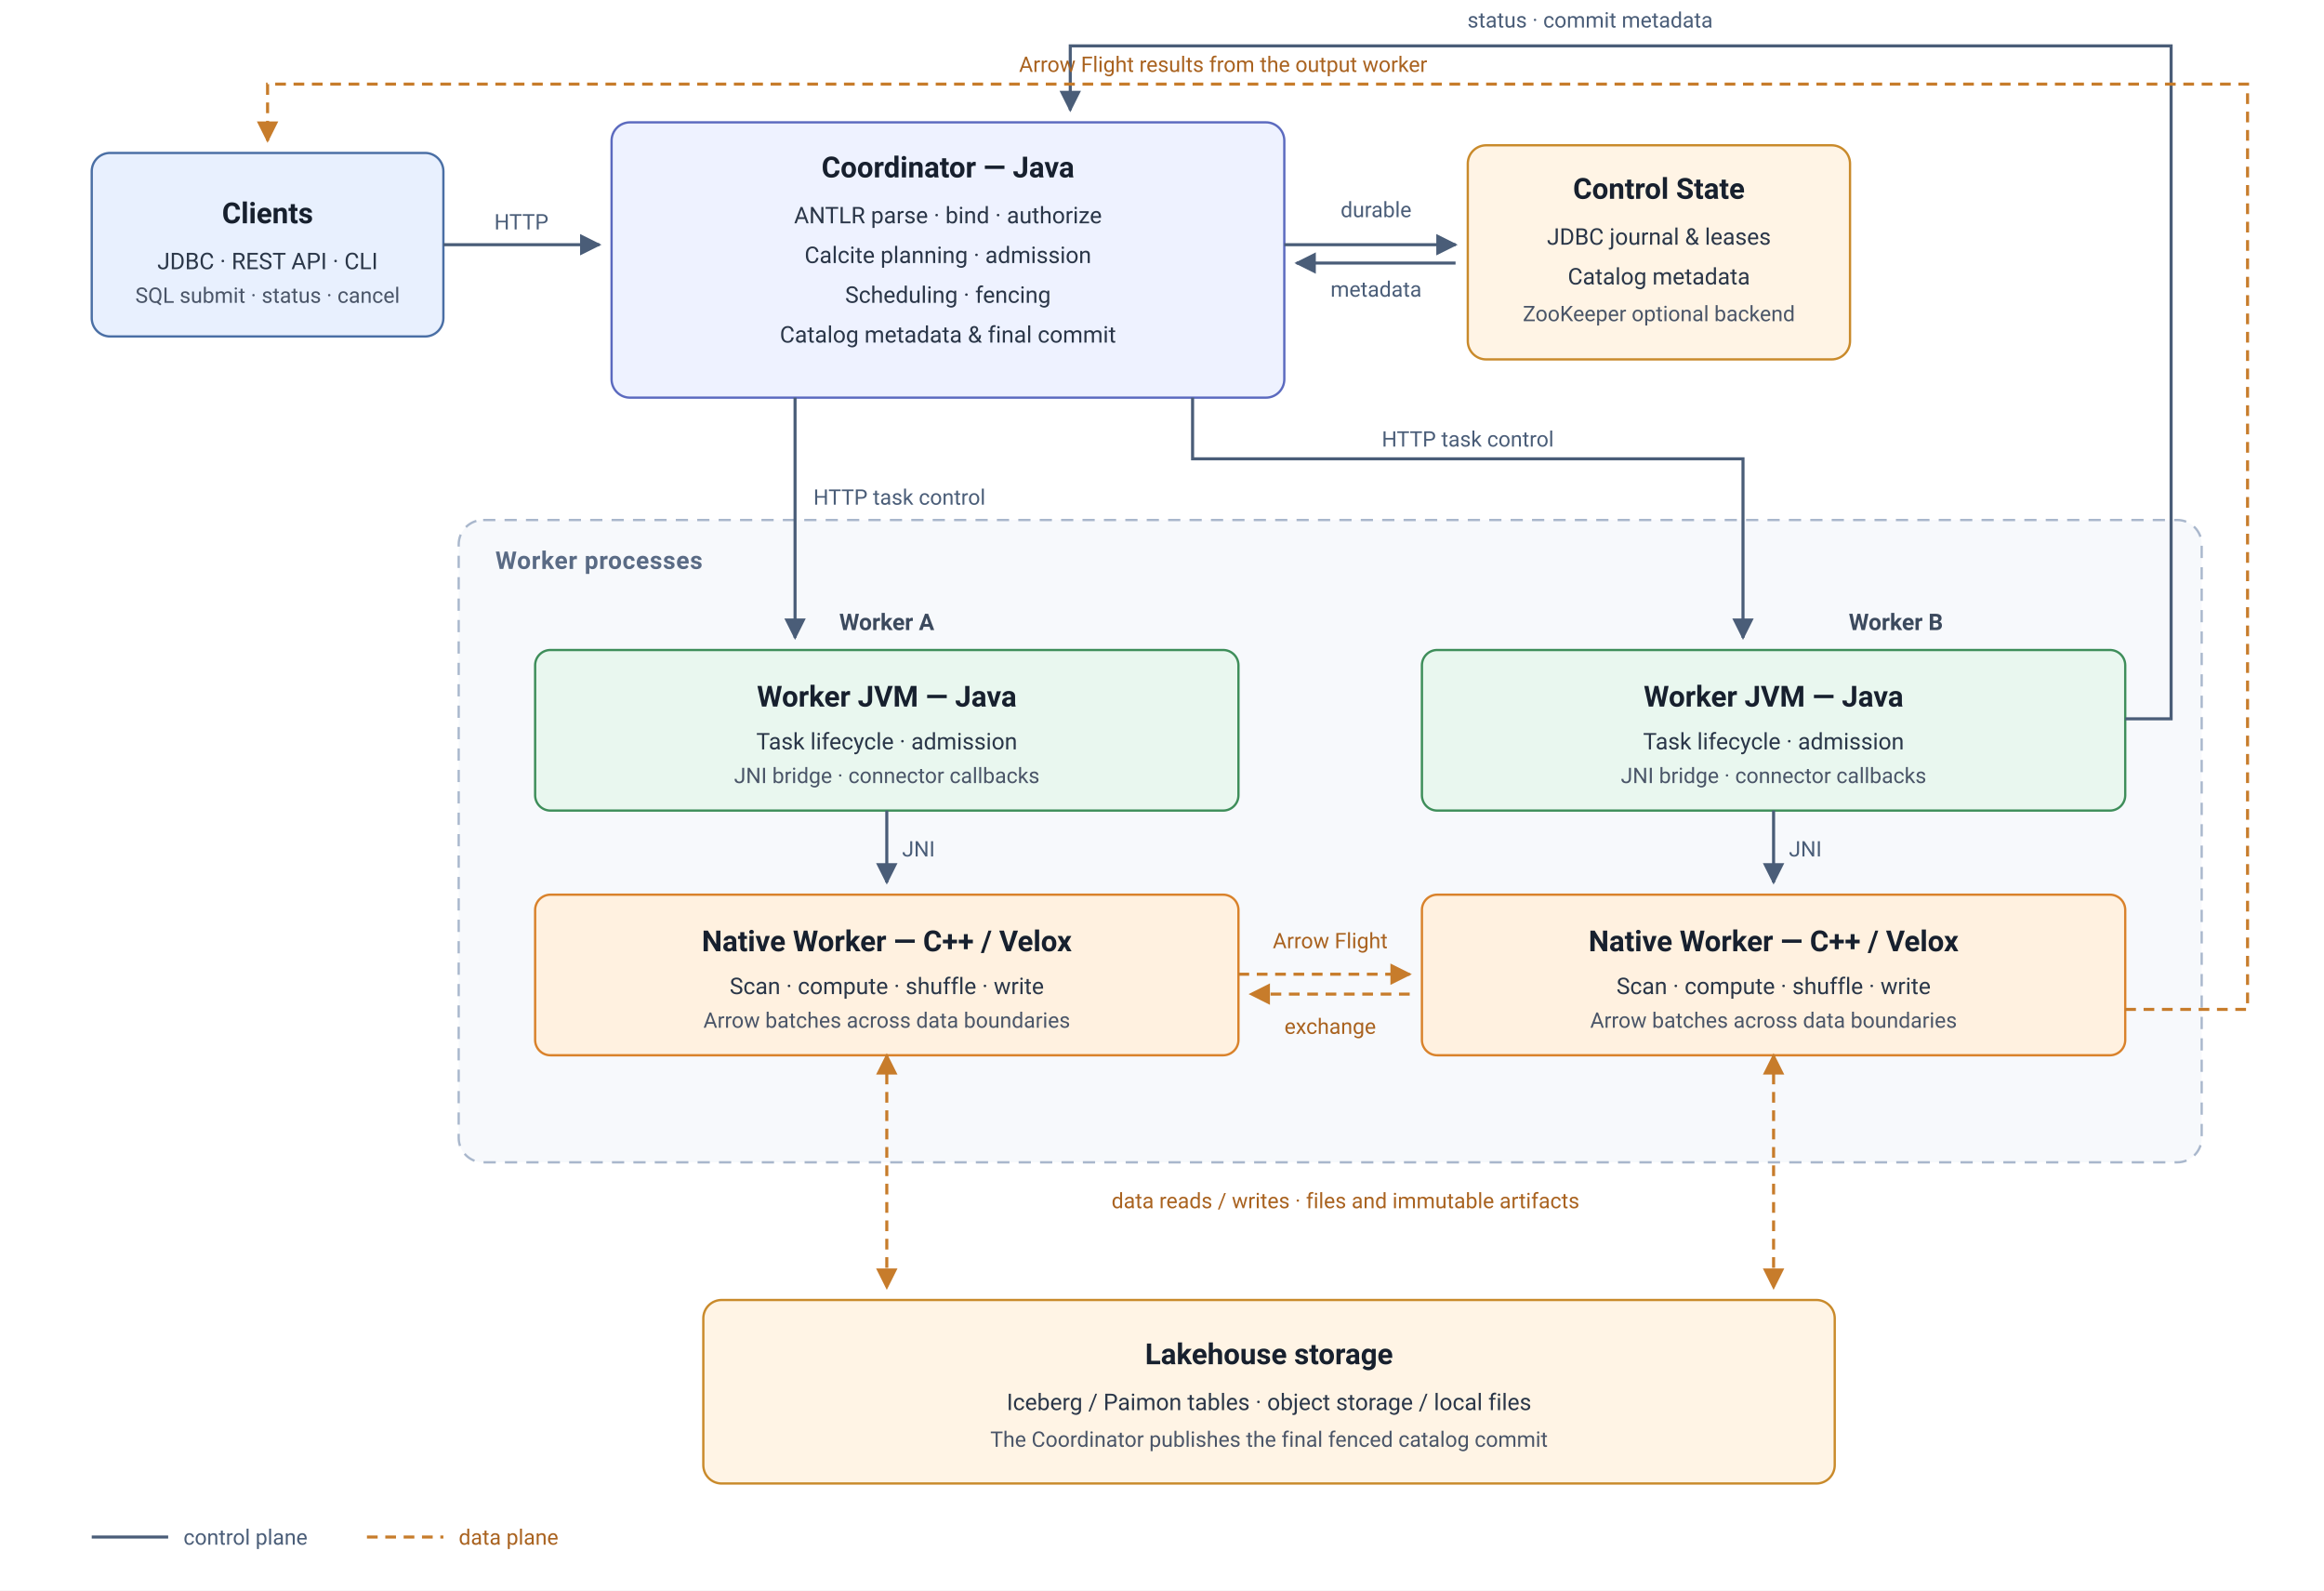
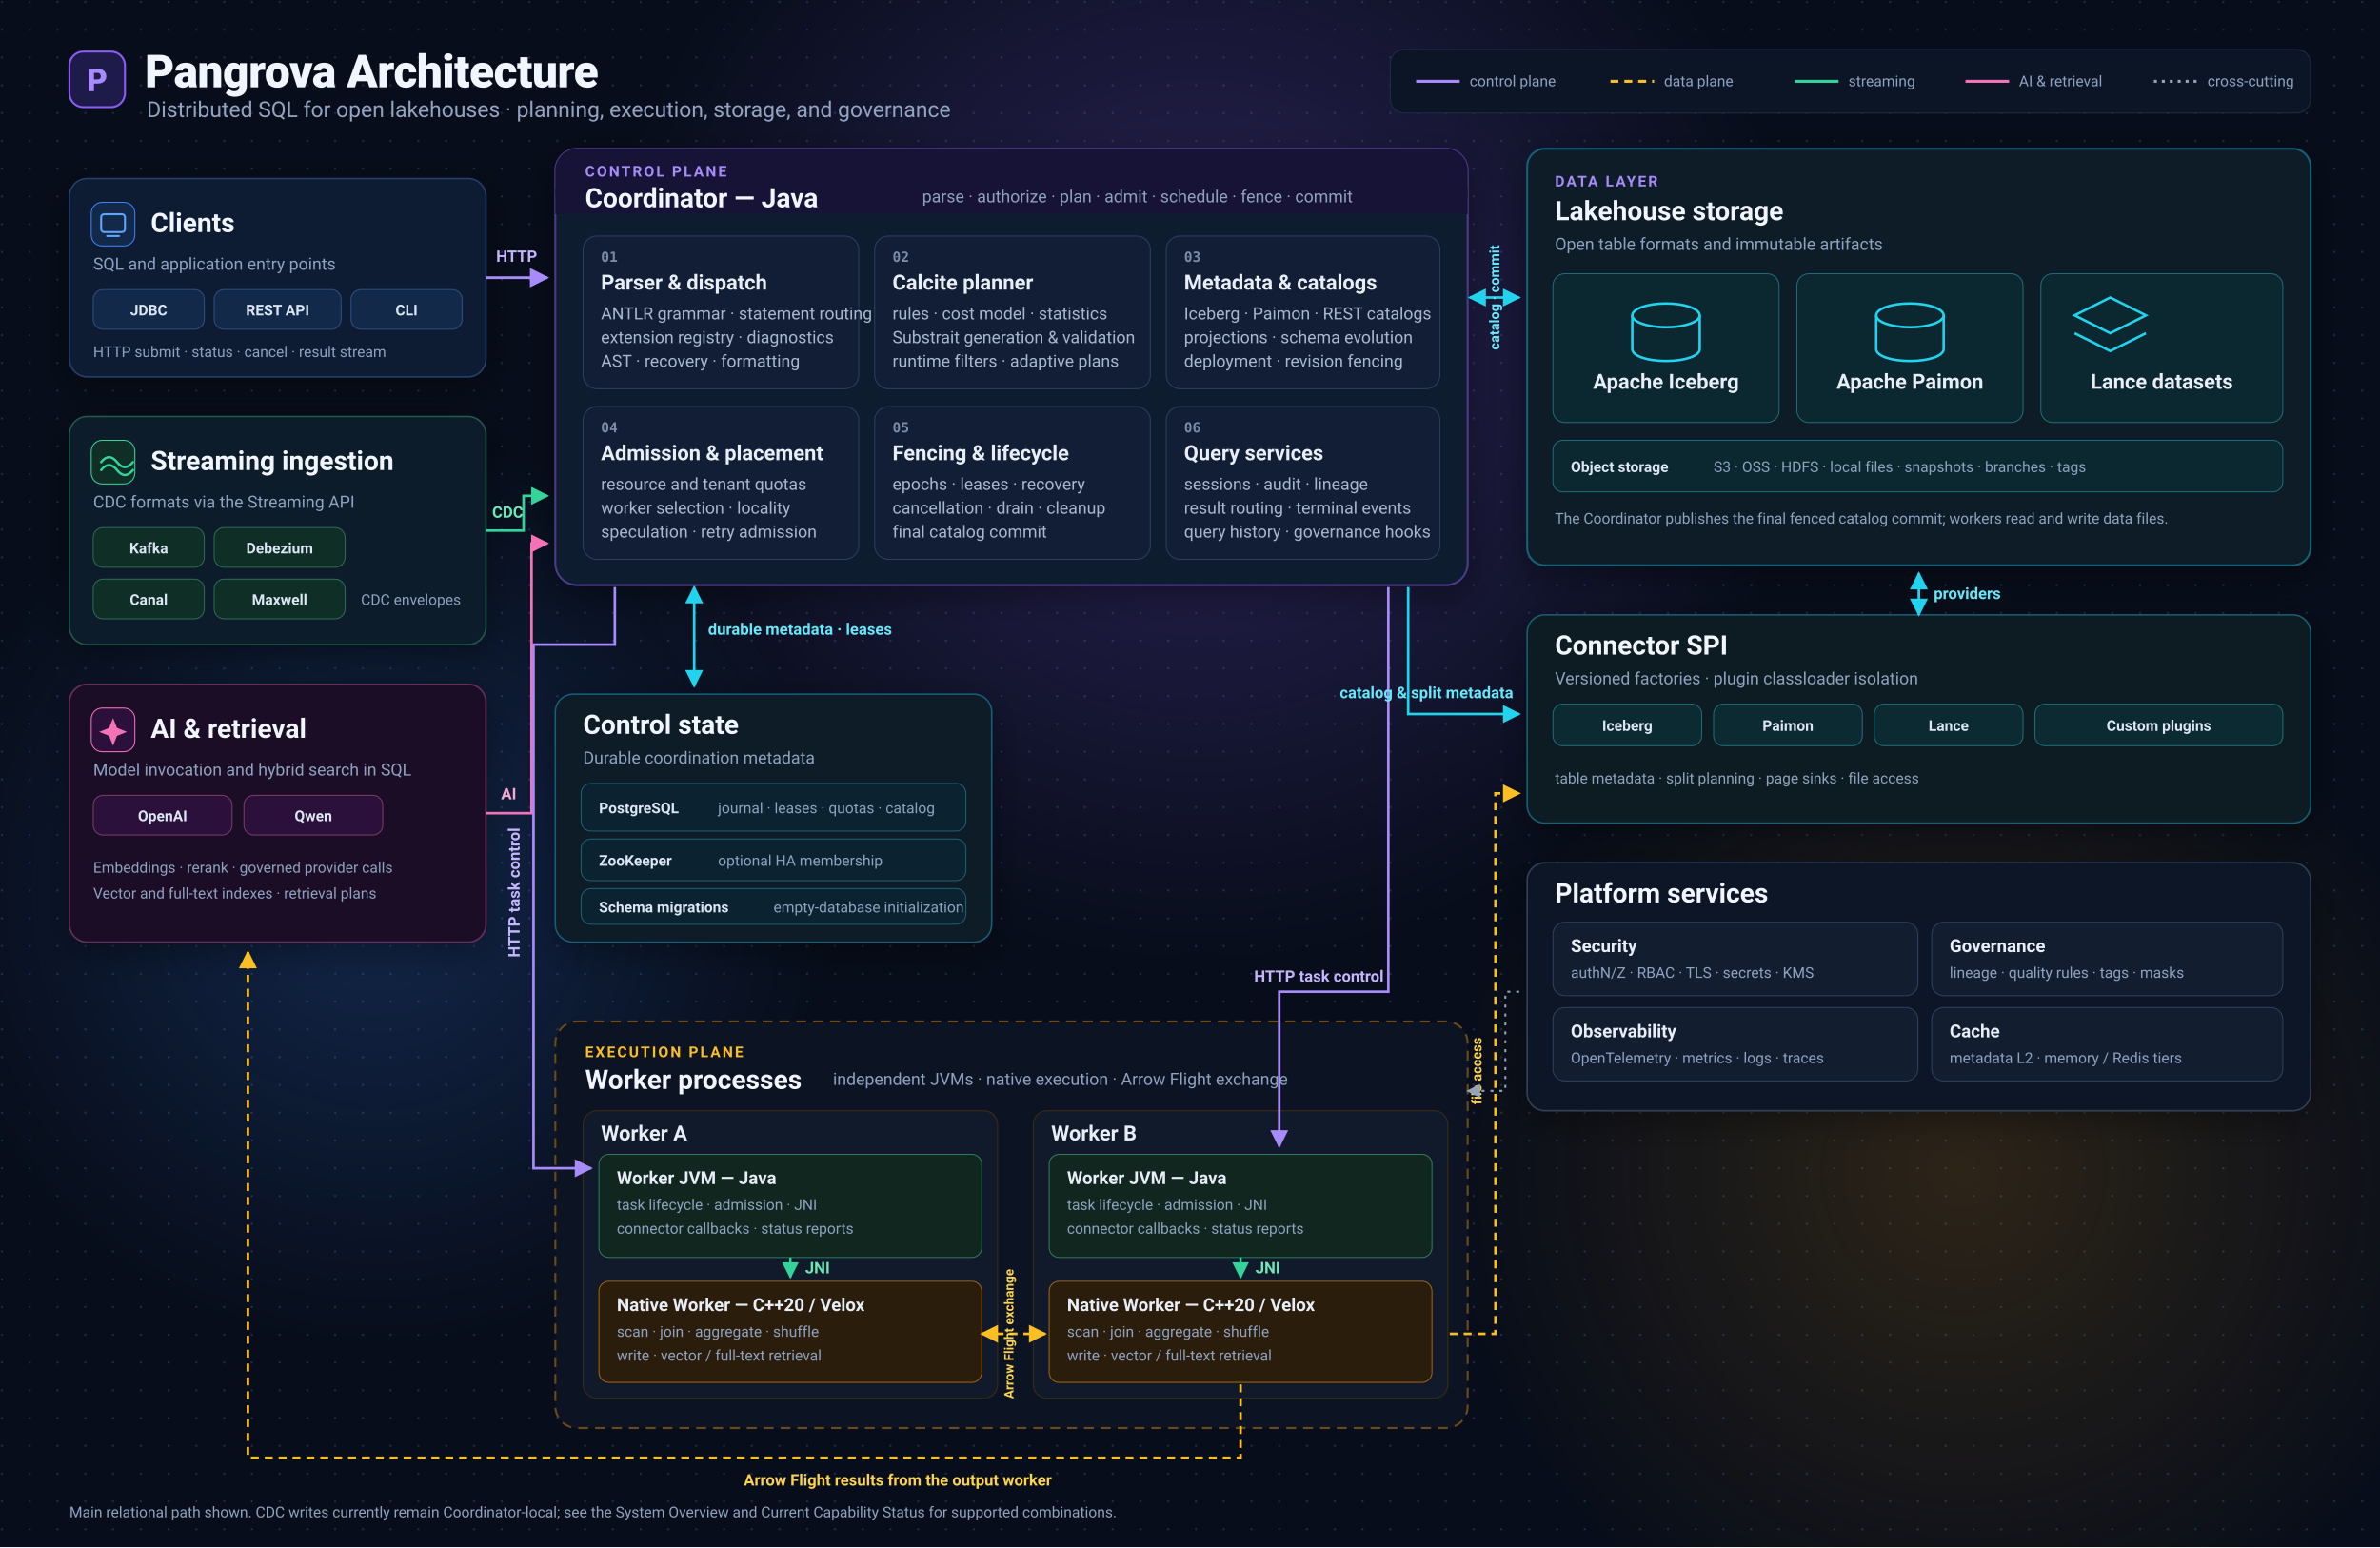
- <svg xmlns="http://www.w3.org/2000/svg" width="1520" height="1040" viewBox="0 0 1520 1040" role="img" aria-labelledby="archTitle archDesc">
+ <svg xmlns="http://www.w3.org/2000/svg" width="2400" height="1560" viewBox="0 0 2400 1560" role="img" aria-labelledby="archTitle archDesc">
  <defs>
-     <marker id="arrowControl" viewBox="0 0 10 10" refX="9" refY="5" markerWidth="7" markerHeight="7" orient="auto-start-reverse">
-       <path d="M 0 0 L 10 5 L 0 10 z" fill="#4A5D78" />
-     </marker>
-     <marker id="arrowData" viewBox="0 0 10 10" refX="9" refY="5" markerWidth="7" markerHeight="7" orient="auto-start-reverse">
-       <path d="M 0 0 L 10 5 L 0 10 z" fill="#C77C2B" />
+     <pattern id="dotgrid" width="28" height="28" patternUnits="userSpaceOnUse">
+       <circle cx="2" cy="2" r="1.2" fill="#1B2942" />
+     </pattern>
+     <radialGradient id="glowPurple" cx="50%" cy="50%" r="50%">
+       <stop offset="0%" stop-color="#8B5CF6" stop-opacity="0.28" />
+       <stop offset="100%" stop-color="#8B5CF6" stop-opacity="0" />
+     </radialGradient>
+     <radialGradient id="glowBlue" cx="50%" cy="50%" r="50%">
+       <stop offset="0%" stop-color="#3B82F6" stop-opacity="0.22" />
+       <stop offset="100%" stop-color="#3B82F6" stop-opacity="0" />
+     </radialGradient>
+     <radialGradient id="glowAmber" cx="50%" cy="50%" r="50%">
+       <stop offset="0%" stop-color="#F59E0B" stop-opacity="0.16" />
+       <stop offset="100%" stop-color="#F59E0B" stop-opacity="0" />
+     </radialGradient>
+     <filter id="shadow" x="-20%" y="-20%" width="140%" height="140%">
+       <feDropShadow dx="0" dy="10" stdDeviation="18" flood-color="#000000" flood-opacity="0.35" />
+     </filter>
+     <marker id="arrowPurple" viewBox="0 0 10 10" refX="9" refY="5" markerWidth="7" markerHeight="7" orient="auto-start-reverse">
+       <path d="M 0 0 L 10 5 L 0 10 z" fill="#A78BFA" />
+     </marker>
+     <marker id="arrowGreen" viewBox="0 0 10 10" refX="9" refY="5" markerWidth="7" markerHeight="7" orient="auto-start-reverse">
+       <path d="M 0 0 L 10 5 L 0 10 z" fill="#34D399" />
+     </marker>
+     <marker id="arrowAmber" viewBox="0 0 10 10" refX="9" refY="5" markerWidth="7" markerHeight="7" orient="auto-start-reverse">
+       <path d="M 0 0 L 10 5 L 0 10 z" fill="#FBBF24" />
+     </marker>
+     <marker id="arrowCyan" viewBox="0 0 10 10" refX="9" refY="5" markerWidth="7" markerHeight="7" orient="auto-start-reverse">
+       <path d="M 0 0 L 10 5 L 0 10 z" fill="#22D3EE" />
+     </marker>
+     <marker id="arrowPink" viewBox="0 0 10 10" refX="9" refY="5" markerWidth="7" markerHeight="7" orient="auto-start-reverse">
+       <path d="M 0 0 L 10 5 L 0 10 z" fill="#F472B6" />
+     </marker>
+     <marker id="arrowSlate" viewBox="0 0 10 10" refX="9" refY="5" markerWidth="7" markerHeight="7" orient="auto-start-reverse">
+       <path d="M 0 0 L 10 5 L 0 10 z" fill="#94A3B8" />
    </marker>
    <style>
-       .box-title { font-family: ui-sans-serif, -apple-system, 'Segoe UI', Roboto, Arial, sans-serif; font-size: 19px; font-weight: 700; fill: #17202E; }
-       .box-text  { font-family: ui-sans-serif, -apple-system, 'Segoe UI', Roboto, Arial, sans-serif; font-size: 15px; fill: #2A3648; }
-       .box-sub   { font-family: ui-sans-serif, -apple-system, 'Segoe UI', Roboto, Arial, sans-serif; font-size: 14px; fill: #4A5568; }
-       .label     { font-family: ui-sans-serif, -apple-system, 'Segoe UI', Roboto, Arial, sans-serif; font-size: 14px; fill: #4A5D78; }
-       .label-data{ font-family: ui-sans-serif, -apple-system, 'Segoe UI', Roboto, Arial, sans-serif; font-size: 14px; fill: #A9621F; }
-       .region    { font-family: ui-sans-serif, -apple-system, 'Segoe UI', Roboto, Arial, sans-serif; font-size: 16px; font-weight: 600; fill: #5A6B85; letter-spacing: 0.4px; }
-       .col       { font-family: ui-sans-serif, -apple-system, 'Segoe UI', Roboto, Arial, sans-serif; font-size: 15px; font-weight: 600; fill: #3C4A5E; }
+       .title { font-family: ui-sans-serif, -apple-system, 'Segoe UI', Roboto, Arial, sans-serif; font-size: 46px; font-weight: 800; fill: #F1F5FF; letter-spacing: -0.5px; }
+       .subtitle { font-family: ui-sans-serif, -apple-system, 'Segoe UI', Roboto, Arial, sans-serif; font-size: 22px; fill: #93A4C0; }
+       .eyebrow { font-family: ui-sans-serif, -apple-system, 'Segoe UI', Roboto, Arial, sans-serif; font-size: 15px; font-weight: 700; fill: #A78BFA; letter-spacing: 2px; }
+       .card-title { font-family: ui-sans-serif, -apple-system, 'Segoe UI', Roboto, Arial, sans-serif; font-size: 27px; font-weight: 700; fill: #F1F5FF; }
+       .card-sub { font-family: ui-sans-serif, -apple-system, 'Segoe UI', Roboto, Arial, sans-serif; font-size: 17px; fill: #8FA2BF; }
+       .h { font-family: ui-sans-serif, -apple-system, 'Segoe UI', Roboto, Arial, sans-serif; font-size: 21px; font-weight: 700; fill: #E8EEF8; }
+       .t { font-family: ui-sans-serif, -apple-system, 'Segoe UI', Roboto, Arial, sans-serif; font-size: 17px; fill: #A9B8CF; }
+       .t-sm { font-family: ui-sans-serif, -apple-system, 'Segoe UI', Roboto, Arial, sans-serif; font-size: 15px; fill: #8FA2BF; }
+       .chip { font-family: ui-sans-serif, -apple-system, 'Segoe UI', Roboto, Arial, sans-serif; font-size: 15px; font-weight: 600; fill: #DCE6F5; }
+       .label { font-family: ui-sans-serif, -apple-system, 'Segoe UI', Roboto, Arial, sans-serif; font-size: 16px; font-weight: 600; fill: #B7C5DA; }
+       .label-purple { fill: #C4B5FD; }
+       .label-green { fill: #6EE7B7; }
+       .label-amber { fill: #FCD34D; }
+       .label-cyan { fill: #67E8F9; }
+       .label-pink { fill: #F9A8D4; }
+       .label-slate { fill: #94A3B8; }
+       .num { font-family: ui-monospace, SFMono-Regular, Menlo, monospace; font-size: 14px; font-weight: 700; fill: #7C8CA8; }
    </style>
  </defs>
-   <rect x="0" y="0" width="1520" height="1040" fill="#FFFFFF" />
-   <rect x="60" y="100" width="230" height="120" rx="12" fill="#E8F0FE" stroke="#4A6FA5" stroke-width="1.5" />
-   <text class="box-title" x="175" y="146" text-anchor="middle">Clients</text>
-   <text class="box-text" x="175" y="176" text-anchor="middle">JDBC · REST API · CLI</text>
-   <text class="box-sub" x="175" y="198" text-anchor="middle">SQL submit · status · cancel</text>
-   <rect x="400" y="80" width="440" height="180" rx="12" fill="#EEF2FF" stroke="#5B6ABF" stroke-width="1.5" />
-   <text class="box-title" x="620" y="116" text-anchor="middle">Coordinator — Java</text>
-   <text class="box-text" x="620" y="146" text-anchor="middle">ANTLR parse · bind · authorize</text>
-   <text class="box-text" x="620" y="172" text-anchor="middle">Calcite planning · admission</text>
-   <text class="box-text" x="620" y="198" text-anchor="middle">Scheduling · fencing</text>
-   <text class="box-text" x="620" y="224" text-anchor="middle">Catalog metadata &amp; final commit</text>
-   <rect x="960" y="95" width="250" height="140" rx="12" fill="#FFF4E5" stroke="#C98A2B" stroke-width="1.5" />
-   <text class="box-title" x="1085" y="130" text-anchor="middle">Control State</text>
-   <text class="box-text" x="1085" y="160" text-anchor="middle">JDBC journal &amp; leases</text>
-   <text class="box-text" x="1085" y="186" text-anchor="middle">Catalog metadata</text>
-   <text class="box-sub" x="1085" y="210" text-anchor="middle">ZooKeeper optional backend</text>
-   <line x1="290" y1="160" x2="392" y2="160" stroke="#4A5D78" stroke-width="2" marker-end="url(#arrowControl)" />
-   <text class="label" x="341" y="150" text-anchor="middle">HTTP</text>
-   <line x1="840" y1="160" x2="952" y2="160" stroke="#4A5D78" stroke-width="2" marker-end="url(#arrowControl)" />
-   <line x1="952" y1="172" x2="848" y2="172" stroke="#4A5D78" stroke-width="2" marker-end="url(#arrowControl)" />
-   <text class="label" x="900" y="142" text-anchor="middle">durable</text>
-   <text class="label" x="900" y="194" text-anchor="middle">metadata</text>
-   <rect x="300" y="340" width="1140" height="420" rx="16" fill="#F7F9FC" stroke="#A9B7CC" stroke-width="1.5" stroke-dasharray="8 6" />
-   <text class="region" x="324" y="372">Worker processes</text>
-   <text class="col" x="580" y="412" text-anchor="middle">Worker A</text>
-   <rect x="350" y="425" width="460" height="105" rx="10" fill="#E9F7EF" stroke="#3E8E5A" stroke-width="1.5" />
-   <text class="box-title" x="580" y="462" text-anchor="middle">Worker JVM — Java</text>
-   <text class="box-text" x="580" y="490" text-anchor="middle">Task lifecycle · admission</text>
-   <text class="box-sub" x="580" y="512" text-anchor="middle">JNI bridge · connector callbacks</text>
-   <rect x="350" y="585" width="460" height="105" rx="10" fill="#FFF1E0" stroke="#D9822B" stroke-width="1.5" />
-   <text class="box-title" x="580" y="622" text-anchor="middle">Native Worker — C++ / Velox</text>
-   <text class="box-text" x="580" y="650" text-anchor="middle">Scan · compute · shuffle · write</text>
-   <text class="box-sub" x="580" y="672" text-anchor="middle">Arrow batches across data boundaries</text>
-   <line x1="580" y1="530" x2="580" y2="577" stroke="#4A5D78" stroke-width="2" marker-end="url(#arrowControl)" />
-   <text class="label" x="590" y="560">JNI</text>
-   <text class="col" x="1240" y="412" text-anchor="middle">Worker B</text>
-   <rect x="930" y="425" width="460" height="105" rx="10" fill="#E9F7EF" stroke="#3E8E5A" stroke-width="1.5" />
-   <text class="box-title" x="1160" y="462" text-anchor="middle">Worker JVM — Java</text>
-   <text class="box-text" x="1160" y="490" text-anchor="middle">Task lifecycle · admission</text>
-   <text class="box-sub" x="1160" y="512" text-anchor="middle">JNI bridge · connector callbacks</text>
-   <rect x="930" y="585" width="460" height="105" rx="10" fill="#FFF1E0" stroke="#D9822B" stroke-width="1.5" />
-   <text class="box-title" x="1160" y="622" text-anchor="middle">Native Worker — C++ / Velox</text>
-   <text class="box-text" x="1160" y="650" text-anchor="middle">Scan · compute · shuffle · write</text>
-   <text class="box-sub" x="1160" y="672" text-anchor="middle">Arrow batches across data boundaries</text>
-   <line x1="1160" y1="530" x2="1160" y2="577" stroke="#4A5D78" stroke-width="2" marker-end="url(#arrowControl)" />
-   <text class="label" x="1170" y="560">JNI</text>
-   <line x1="810" y1="637" x2="922" y2="637" stroke="#C77C2B" stroke-width="2" stroke-dasharray="7 5" marker-end="url(#arrowData)" />
-   <line x1="922" y1="650" x2="818" y2="650" stroke="#C77C2B" stroke-width="2" stroke-dasharray="7 5" marker-end="url(#arrowData)" />
-   <text class="label-data" x="870" y="620" text-anchor="middle">Arrow Flight</text>
-   <text class="label-data" x="870" y="676" text-anchor="middle">exchange</text>
-   <line x1="520" y1="260" x2="520" y2="417" stroke="#4A5D78" stroke-width="2" marker-end="url(#arrowControl)" />
-   <text class="label" x="532" y="330">HTTP task control</text>
-   <polyline points="780,260 780,300 1140,300 1140,417" fill="none" stroke="#4A5D78" stroke-width="2" marker-end="url(#arrowControl)" />
-   <text class="label" x="960" y="292" text-anchor="middle">HTTP task control</text>
-   <polyline points="1390,470 1420,470 1420,30 700,30 700,72" fill="none" stroke="#4A5D78" stroke-width="2" marker-end="url(#arrowControl)" />
-   <text class="label" x="1040" y="18" text-anchor="middle">status · commit metadata</text>
-   <polyline points="1390,660 1470,660 1470,55 175,55 175,92" fill="none" stroke="#C77C2B" stroke-width="2" stroke-dasharray="7 5" marker-end="url(#arrowData)" />
-   <text class="label-data" x="800" y="47" text-anchor="middle">Arrow Flight results from the output worker</text>
-   <rect x="460" y="850" width="740" height="120" rx="12" fill="#FFF4E5" stroke="#C98A2B" stroke-width="1.5" />
-   <text class="box-title" x="830" y="892" text-anchor="middle">Lakehouse storage</text>
-   <text class="box-text" x="830" y="922" text-anchor="middle">Iceberg / Paimon tables · object storage / local files</text>
-   <text class="box-sub" x="830" y="946" text-anchor="middle">The Coordinator publishes the final fenced catalog commit</text>
-   <line x1="580" y1="690" x2="580" y2="842" stroke="#C77C2B" stroke-width="2" stroke-dasharray="7 5" marker-start="url(#arrowData)" marker-end="url(#arrowData)" />
-   <line x1="1160" y1="690" x2="1160" y2="842" stroke="#C77C2B" stroke-width="2" stroke-dasharray="7 5" marker-start="url(#arrowData)" marker-end="url(#arrowData)" />
-   <text class="label-data" x="880" y="790" text-anchor="middle">data reads / writes · files and immutable artifacts</text>
-   <line x1="60" y1="1005" x2="110" y2="1005" stroke="#4A5D78" stroke-width="2" />
-   <text class="label" x="120" y="1010">control plane</text>
-   <line x1="240" y1="1005" x2="290" y2="1005" stroke="#C77C2B" stroke-width="2" stroke-dasharray="7 5" />
-   <text class="label-data" x="300" y="1010">data plane</text>
+   <rect width="2400" height="1560" fill="#070D1A" />
+   <rect width="2400" height="1560" fill="url(#dotgrid)" />
+   <circle cx="1210" cy="360" r="620" fill="url(#glowPurple)" />
+   <circle cx="380" cy="900" r="460" fill="url(#glowBlue)" />
+   <circle cx="1980" cy="1180" r="520" fill="url(#glowAmber)" />
+   <rect x="70" y="52" width="56" height="56" rx="14" fill="#1E1B4B" stroke="#8B5CF6" stroke-width="2" />
+   <text x="98" y="92" text-anchor="middle" font-family="ui-sans-serif, -apple-system, 'Segoe UI', Roboto, Arial, sans-serif" font-size="32" font-weight="800" fill="#A78BFA">P</text>
+   <text class="title" x="146" y="88">Pangrova Architecture</text>
+   <text class="subtitle" x="148" y="118">Distributed SQL for open lakehouses · planning, execution, storage, and governance</text>
+   <g transform="translate(1420,62)">
+     <rect x="-18" y="-12" width="928" height="64" rx="14" fill="#0C1526" stroke="#1E2C44" />
+     <line x1="8" y1="20" x2="52" y2="20" stroke="#A78BFA" stroke-width="3" />
+     <text class="t-sm" x="62" y="25">control plane</text>
+     <line x1="204" y1="20" x2="248" y2="20" stroke="#FBBF24" stroke-width="3" stroke-dasharray="8 6" />
+     <text class="t-sm" x="258" y="25">data plane</text>
+     <line x1="390" y1="20" x2="434" y2="20" stroke="#34D399" stroke-width="3" />
+     <text class="t-sm" x="444" y="25">streaming</text>
+     <line x1="562" y1="20" x2="606" y2="20" stroke="#F472B6" stroke-width="3" />
+     <text class="t-sm" x="616" y="25">AI &amp; retrieval</text>
+     <line x1="752" y1="20" x2="796" y2="20" stroke="#94A3B8" stroke-width="3" stroke-dasharray="3 5" />
+     <text class="t-sm" x="806" y="25">cross-cutting</text>
+   </g>
+   <g filter="url(#shadow)">
+     <rect x="70" y="180" width="420" height="200" rx="18" fill="#101B30" stroke="#27406B" stroke-width="1.5" />
+   </g>
+   <rect x="92" y="204" width="44" height="44" rx="11" fill="#12294A" stroke="#3B82F6" />
+   <rect x="102" y="216" width="24" height="18" rx="3" fill="none" stroke="#60A5FA" stroke-width="2" />
+   <path d="M108 238 h12" stroke="#60A5FA" stroke-width="2" stroke-linecap="round" />
+   <text class="card-title" x="152" y="234">Clients</text>
+   <text class="card-sub" x="94" y="272">SQL and application entry points</text>
+   <g>
+     <rect x="94" y="292" width="112" height="40" rx="10" fill="#12294A" stroke="#2D4E7F" />
+     <text class="chip" x="150" y="318" text-anchor="middle">JDBC</text>
+     <rect x="216" y="292" width="128" height="40" rx="10" fill="#12294A" stroke="#2D4E7F" />
+     <text class="chip" x="280" y="318" text-anchor="middle">REST API</text>
+     <rect x="354" y="292" width="112" height="40" rx="10" fill="#12294A" stroke="#2D4E7F" />
+     <text class="chip" x="410" y="318" text-anchor="middle">CLI</text>
+   </g>
+   <text class="t-sm" x="94" y="360">HTTP submit · status · cancel · result stream</text>
+   <g filter="url(#shadow)">
+     <rect x="70" y="420" width="420" height="230" rx="18" fill="#0E1B2C" stroke="#235A46" stroke-width="1.5" />
+   </g>
+   <rect x="92" y="444" width="44" height="44" rx="11" fill="#0F2E25" stroke="#34D399" />
+   <path d="M102 466 q8 -10 16 0 t16 0 M102 474 q8 -10 16 0 t16 0" fill="none" stroke="#34D399" stroke-width="2.4" stroke-linecap="round" />
+   <text class="card-title" x="152" y="474">Streaming ingestion</text>
+   <text class="card-sub" x="94" y="512">CDC formats via the Streaming API</text>
+   <g>
+     <rect x="94" y="532" width="112" height="40" rx="10" fill="#0F2E25" stroke="#2C6B53" />
+     <text class="chip" x="150" y="558" text-anchor="middle">Kafka</text>
+     <rect x="216" y="532" width="132" height="40" rx="10" fill="#0F2E25" stroke="#2C6B53" />
+     <text class="chip" x="282" y="558" text-anchor="middle">Debezium</text>
+     <rect x="94" y="584" width="112" height="40" rx="10" fill="#0F2E25" stroke="#2C6B53" />
+     <text class="chip" x="150" y="610" text-anchor="middle">Canal</text>
+     <rect x="216" y="584" width="132" height="40" rx="10" fill="#0F2E25" stroke="#2C6B53" />
+     <text class="chip" x="282" y="610" text-anchor="middle">Maxwell</text>
+   </g>
+   <text class="t-sm" x="364" y="610">CDC envelopes</text>
+   <g filter="url(#shadow)">
+     <rect x="70" y="690" width="420" height="260" rx="18" fill="#1A1026" stroke="#6B2E59" stroke-width="1.5" />
+   </g>
+   <rect x="92" y="714" width="44" height="44" rx="11" fill="#2A103A" stroke="#F472B6" />
+   <path d="M114 724 l4 10 10 4 -10 4 -4 10 -4 -10 -10 -4 10 -4 z" fill="#F472B6" />
+   <text class="card-title" x="152" y="744">AI &amp; retrieval</text>
+   <text class="card-sub" x="94" y="782">Model invocation and hybrid search in SQL</text>
+   <g>
+     <rect x="94" y="802" width="140" height="40" rx="10" fill="#2A103A" stroke="#7A3B63" />
+     <text class="chip" x="164" y="828" text-anchor="middle">OpenAI</text>
+     <rect x="246" y="802" width="140" height="40" rx="10" fill="#2A103A" stroke="#7A3B63" />
+     <text class="chip" x="316" y="828" text-anchor="middle">Qwen</text>
+   </g>
+   <text class="t-sm" x="94" y="880">Embeddings · rerank · governed provider calls</text>
+   <text class="t-sm" x="94" y="906">Vector and full-text indexes · retrieval plans</text>
+   <g filter="url(#shadow)">
+     <rect x="560" y="150" width="920" height="440" rx="22" fill="#0F1A2E" stroke="#4C3A86" stroke-width="2" />
+   </g>
+   <rect x="560" y="150" width="920" height="66" rx="22" fill="#171336" />
+   <rect x="560" y="190" width="920" height="26" fill="#171336" />
+   <text class="eyebrow" x="590" y="178">CONTROL PLANE</text>
+   <text class="card-title" x="590" y="209">Coordinator — Java</text>
+   <text class="card-sub" x="930" y="204">parse · authorize · plan · admit · schedule · fence · commit</text>
+   <g>
+     <rect x="588" y="238" width="278" height="154" rx="14" fill="#111E35" stroke="#2A3E60" />
+     <text class="num" x="606" y="264">01</text>
+     <text class="h" x="606" y="292">Parser &amp; dispatch</text>
+     <text class="t" x="606" y="322">ANTLR grammar · statement routing</text>
+     <text class="t" x="606" y="346">extension registry · diagnostics</text>
+     <text class="t" x="606" y="370">AST · recovery · formatting</text>
+     <rect x="882" y="238" width="278" height="154" rx="14" fill="#111E35" stroke="#2A3E60" />
+     <text class="num" x="900" y="264">02</text>
+     <text class="h" x="900" y="292">Calcite planner</text>
+     <text class="t" x="900" y="322">rules · cost model · statistics</text>
+     <text class="t" x="900" y="346">Substrait generation &amp; validation</text>
+     <text class="t" x="900" y="370">runtime filters · adaptive plans</text>
+     <rect x="1176" y="238" width="276" height="154" rx="14" fill="#111E35" stroke="#2A3E60" />
+     <text class="num" x="1194" y="264">03</text>
+     <text class="h" x="1194" y="292">Metadata &amp; catalogs</text>
+     <text class="t" x="1194" y="322">Iceberg · Paimon · REST catalogs</text>
+     <text class="t" x="1194" y="346">projections · schema evolution</text>
+     <text class="t" x="1194" y="370">deployment · revision fencing</text>
+     <rect x="588" y="410" width="278" height="154" rx="14" fill="#111E35" stroke="#2A3E60" />
+     <text class="num" x="606" y="436">04</text>
+     <text class="h" x="606" y="464">Admission &amp; placement</text>
+     <text class="t" x="606" y="494">resource and tenant quotas</text>
+     <text class="t" x="606" y="518">worker selection · locality</text>
+     <text class="t" x="606" y="542">speculation · retry admission</text>
+     <rect x="882" y="410" width="278" height="154" rx="14" fill="#111E35" stroke="#2A3E60" />
+     <text class="num" x="900" y="436">05</text>
+     <text class="h" x="900" y="464">Fencing &amp; lifecycle</text>
+     <text class="t" x="900" y="494">epochs · leases · recovery</text>
+     <text class="t" x="900" y="518">cancellation · drain · cleanup</text>
+     <text class="t" x="900" y="542">final catalog commit</text>
+     <rect x="1176" y="410" width="276" height="154" rx="14" fill="#111E35" stroke="#2A3E60" />
+     <text class="num" x="1194" y="436">06</text>
+     <text class="h" x="1194" y="464">Query services</text>
+     <text class="t" x="1194" y="494">sessions · audit · lineage</text>
+     <text class="t" x="1194" y="518">result routing · terminal events</text>
+     <text class="t" x="1194" y="542">query history · governance hooks</text>
+   </g>
+   <g filter="url(#shadow)">
+     <rect x="560" y="700" width="440" height="250" rx="18" fill="#0C1A26" stroke="#155E75" stroke-width="1.5" />
+   </g>
+   <text class="card-title" x="588" y="740">Control state</text>
+   <text class="card-sub" x="588" y="770">Durable coordination metadata</text>
+   <g>
+     <rect x="586" y="790" width="388" height="48" rx="10" fill="#0B2230" stroke="#1E5F74" />
+     <text class="chip" x="604" y="820">PostgreSQL</text>
+     <text class="t-sm" x="724" y="820">journal · leases · quotas · catalog</text>
+     <rect x="586" y="846" width="388" height="42" rx="10" fill="#0B2230" stroke="#1E5F74" />
+     <text class="chip" x="604" y="873">ZooKeeper</text>
+     <text class="t-sm" x="724" y="873">optional HA membership</text>
+     <rect x="586" y="896" width="388" height="36" rx="10" fill="#0B2230" stroke="#1E5F74" />
+     <text class="chip" x="604" y="920">Schema migrations</text>
+     <text class="t-sm" x="780" y="920">empty-database initialization</text>
+   </g>
+   <g filter="url(#shadow)">
+     <rect x="1540" y="620" width="790" height="210" rx="18" fill="#0D1F24" stroke="#155E75" stroke-width="1.5" />
+   </g>
+   <text class="card-title" x="1568" y="660">Connector SPI</text>
+   <text class="card-sub" x="1568" y="690">Versioned factories · plugin classloader isolation</text>
+   <g>
+     <rect x="1566" y="710" width="150" height="42" rx="10" fill="#0B2A31" stroke="#1E6B78" />
+     <text class="chip" x="1641" y="737" text-anchor="middle">Iceberg</text>
+     <rect x="1728" y="710" width="150" height="42" rx="10" fill="#0B2A31" stroke="#1E6B78" />
+     <text class="chip" x="1803" y="737" text-anchor="middle">Paimon</text>
+     <rect x="1890" y="710" width="150" height="42" rx="10" fill="#0B2A31" stroke="#1E6B78" />
+     <text class="chip" x="1965" y="737" text-anchor="middle">Lance</text>
+     <rect x="2052" y="710" width="250" height="42" rx="10" fill="#0B2A31" stroke="#1E6B78" />
+     <text class="chip" x="2177" y="737" text-anchor="middle">Custom plugins</text>
+   </g>
+   <text class="t-sm" x="1568" y="790">table metadata · split planning · page sinks · file access</text>
+   <g filter="url(#shadow)">
+     <rect x="1540" y="150" width="790" height="420" rx="18" fill="#0C1D26" stroke="#155E75" stroke-width="2" />
+   </g>
+   <text class="eyebrow" x="1568" y="188">DATA LAYER</text>
+   <text class="card-title" x="1568" y="222">Lakehouse storage</text>
+   <text class="card-sub" x="1568" y="252">Open table formats and immutable artifacts</text>
+   <g>
+     <rect x="1566" y="276" width="228" height="150" rx="12" fill="#0B2730" stroke="#1E6B78" />
+     <ellipse cx="1680" cy="318" rx="34" ry="12" fill="none" stroke="#22D3EE" stroke-width="2.5" />
+     <path d="M1646 318 v34 c0 7 15 12 34 12 s34 -5 34 -12 v-34" fill="none" stroke="#22D3EE" stroke-width="2.5" />
+     <text class="h" x="1680" y="392" text-anchor="middle">Apache Iceberg</text>
+     <rect x="1812" y="276" width="228" height="150" rx="12" fill="#0B2730" stroke="#1E6B78" />
+     <ellipse cx="1926" cy="318" rx="34" ry="12" fill="none" stroke="#22D3EE" stroke-width="2.5" />
+     <path d="M1892 318 v34 c0 7 15 12 34 12 s34 -5 34 -12 v-34" fill="none" stroke="#22D3EE" stroke-width="2.5" />
+     <text class="h" x="1926" y="392" text-anchor="middle">Apache Paimon</text>
+     <rect x="2058" y="276" width="244" height="150" rx="12" fill="#0B2730" stroke="#1E6B78" />
+     <path d="M2128 300 l36 18 -36 18 -36 -18 z" fill="none" stroke="#22D3EE" stroke-width="2.5" />
+     <path d="M2092 336 l36 18 36 -18" fill="none" stroke="#22D3EE" stroke-width="2.5" />
+     <text class="h" x="2180" y="392" text-anchor="middle">Lance datasets</text>
+   </g>
+   <rect x="1566" y="444" width="736" height="52" rx="10" fill="#0B2730" stroke="#1E6B78" />
+   <text class="chip" x="1584" y="476">Object storage</text>
+   <text class="t-sm" x="1728" y="476">S3 · OSS · HDFS · local files · snapshots · branches · tags</text>
+   <text class="t-sm" x="1568" y="528">The Coordinator publishes the final fenced catalog commit; workers read and write data files.</text>
+   <g filter="url(#shadow)">
+     <rect x="1540" y="870" width="790" height="250" rx="18" fill="#0D1626" stroke="#334155" stroke-width="1.5" />
+   </g>
+   <text class="card-title" x="1568" y="910">Platform services</text>
+   <g>
+     <rect x="1566" y="930" width="368" height="74" rx="12" fill="#121D30" stroke="#2E405C" />
+     <text class="h" x="1584" y="960" style="font-size:18px">Security</text>
+     <text class="t-sm" x="1584" y="986">authN/Z · RBAC · TLS · secrets · KMS</text>
+     <rect x="1948" y="930" width="354" height="74" rx="12" fill="#121D30" stroke="#2E405C" />
+     <text class="h" x="1966" y="960" style="font-size:18px">Governance</text>
+     <text class="t-sm" x="1966" y="986">lineage · quality rules · tags · masks</text>
+     <rect x="1566" y="1016" width="368" height="74" rx="12" fill="#121D30" stroke="#2E405C" />
+     <text class="h" x="1584" y="1046" style="font-size:18px">Observability</text>
+     <text class="t-sm" x="1584" y="1072">OpenTelemetry · metrics · logs · traces</text>
+     <rect x="1948" y="1016" width="354" height="74" rx="12" fill="#121D30" stroke="#2E405C" />
+     <text class="h" x="1966" y="1046" style="font-size:18px">Cache</text>
+     <text class="t-sm" x="1966" y="1072">metadata L2 · memory / Redis tiers</text>
+   </g>
+   <rect x="560" y="1030" width="920" height="410" rx="22" fill="#0C1424" stroke="#6B4A17" stroke-width="2" stroke-dasharray="10 7" />
+   <text class="eyebrow" x="590" y="1066" style="fill:#FBBF24">EXECUTION PLANE</text>
+   <text class="card-title" x="590" y="1098">Worker processes</text>
+   <text class="card-sub" x="840" y="1094">independent JVMs · native execution · Arrow Flight exchange</text>
+   <rect x="588" y="1120" width="418" height="290" rx="14" fill="#111A2B" stroke="#3A2C12" />
+   <text class="h" x="606" y="1150">Worker A</text>
+   <rect x="604" y="1164" width="386" height="104" rx="10" fill="#10261F" stroke="#2F7A5A" />
+   <text class="h" x="622" y="1194" style="font-size:18px">Worker JVM — Java</text>
+   <text class="t-sm" x="622" y="1220">task lifecycle · admission · JNI</text>
+   <text class="t-sm" x="622" y="1244">connector callbacks · status reports</text>
+   <rect x="604" y="1292" width="386" height="102" rx="10" fill="#2A1D0C" stroke="#A16207" />
+   <text class="h" x="622" y="1322" style="font-size:18px">Native Worker — C++20 / Velox</text>
+   <text class="t-sm" x="622" y="1348">scan · join · aggregate · shuffle</text>
+   <text class="t-sm" x="622" y="1372">write · vector / full-text retrieval</text>
+   <line x1="797" y1="1268" x2="797" y2="1288" stroke="#34D399" stroke-width="2.4" marker-end="url(#arrowGreen)" />
+   <text class="label label-green" x="812" y="1284">JNI</text>
+   <rect x="1042" y="1120" width="418" height="290" rx="14" fill="#111A2B" stroke="#3A2C12" />
+   <text class="h" x="1060" y="1150">Worker B</text>
+   <rect x="1058" y="1164" width="386" height="104" rx="10" fill="#10261F" stroke="#2F7A5A" />
+   <text class="h" x="1076" y="1194" style="font-size:18px">Worker JVM — Java</text>
+   <text class="t-sm" x="1076" y="1220">task lifecycle · admission · JNI</text>
+   <text class="t-sm" x="1076" y="1244">connector callbacks · status reports</text>
+   <rect x="1058" y="1292" width="386" height="102" rx="10" fill="#2A1D0C" stroke="#A16207" />
+   <text class="h" x="1076" y="1322" style="font-size:18px">Native Worker — C++20 / Velox</text>
+   <text class="t-sm" x="1076" y="1348">scan · join · aggregate · shuffle</text>
+   <text class="t-sm" x="1076" y="1372">write · vector / full-text retrieval</text>
+   <line x1="1251" y1="1268" x2="1251" y2="1288" stroke="#34D399" stroke-width="2.4" marker-end="url(#arrowGreen)" />
+   <text class="label label-green" x="1266" y="1284">JNI</text>
+   <line x1="990" y1="1345" x2="1054" y2="1345" stroke="#FBBF24" stroke-width="2.6" stroke-dasharray="8 6" marker-start="url(#arrowAmber)" marker-end="url(#arrowAmber)" />
+   <text class="label label-amber" x="1022" y="1345" text-anchor="middle" transform="rotate(-90 1022 1345)" style="font-size:13px">Arrow Flight exchange</text>
+   <line x1="490" y1="280" x2="552" y2="280" stroke="#A78BFA" stroke-width="2.8" marker-end="url(#arrowPurple)" />
+   <text class="label label-purple" x="521" y="264" text-anchor="middle">HTTP</text>
+   <polyline points="490,535 528,535 528,500 552,500" fill="none" stroke="#34D399" stroke-width="2.6" marker-end="url(#arrowGreen)" />
+   <text class="label label-green" x="512" y="522" text-anchor="middle">CDC</text>
+   <polyline points="490,820 536,820 536,548 552,548" fill="none" stroke="#F472B6" stroke-width="2.6" marker-end="url(#arrowPink)" />
+   <text class="label label-pink" x="513" y="806" text-anchor="middle">AI</text>
+   <line x1="700" y1="592" x2="700" y2="692" stroke="#22D3EE" stroke-width="2.6" marker-start="url(#arrowCyan)" marker-end="url(#arrowCyan)" />
+   <text class="label label-cyan" x="714" y="640">durable metadata · leases</text>
+   <polyline points="620,592 620,650 538,650 538,1178 596,1178" fill="none" stroke="#A78BFA" stroke-width="2.6" marker-end="url(#arrowPurple)" />
+   <text class="label label-purple" x="524" y="900" transform="rotate(-90 524 900)" text-anchor="middle">HTTP task control</text>
+   <polyline points="1400,592 1400,1000 1290,1000 1290,1156" fill="none" stroke="#A78BFA" stroke-width="2.6" marker-end="url(#arrowPurple)" />
+   <text class="label label-purple" x="1330" y="990" text-anchor="middle">HTTP task control</text>
+   <line x1="1482" y1="300" x2="1532" y2="300" stroke="#22D3EE" stroke-width="2.6" marker-start="url(#arrowCyan)" marker-end="url(#arrowCyan)" />
+   <text class="label label-cyan" x="1512" y="300" text-anchor="middle" transform="rotate(-90 1512 300)" style="font-size:14px">catalog · commit</text>
+   <polyline points="1420,592 1420,720 1532,720" fill="none" stroke="#22D3EE" stroke-width="2.6" marker-end="url(#arrowCyan)" />
+   <text class="label label-cyan" x="1526" y="704" text-anchor="end">catalog &amp; split metadata</text>
+   <line x1="1935" y1="620" x2="1935" y2="578" stroke="#22D3EE" stroke-width="2.6" marker-start="url(#arrowCyan)" marker-end="url(#arrowCyan)" />
+   <text class="label label-cyan" x="1950" y="604">providers</text>
+   <polyline points="1462,1345 1508,1345 1508,800 1532,800" fill="none" stroke="#FBBF24" stroke-width="2.6" stroke-dasharray="8 6" marker-end="url(#arrowAmber)" />
+   <text class="label label-amber" x="1494" y="1080" transform="rotate(-90 1494 1080)" text-anchor="middle" style="font-size:14px">file access</text>
+   <polyline points="1251,1396 1251,1470 250,1470 250,960" fill="none" stroke="#FBBF24" stroke-width="2.6" stroke-dasharray="8 6" marker-end="url(#arrowAmber)" />
+   <text class="label label-amber" x="750" y="1498">Arrow Flight results from the output worker</text>
+   <polyline points="1532,1000 1518,1000 1518,1100 1480,1100" fill="none" stroke="#94A3B8" stroke-width="2" stroke-dasharray="3 6" marker-end="url(#arrowSlate)" />
+   <text class="t-sm" x="70" y="1530">Main relational path shown. CDC writes currently remain Coordinator-local; see the System Overview and Current Capability Status for supported combinations.</text>
</svg>
